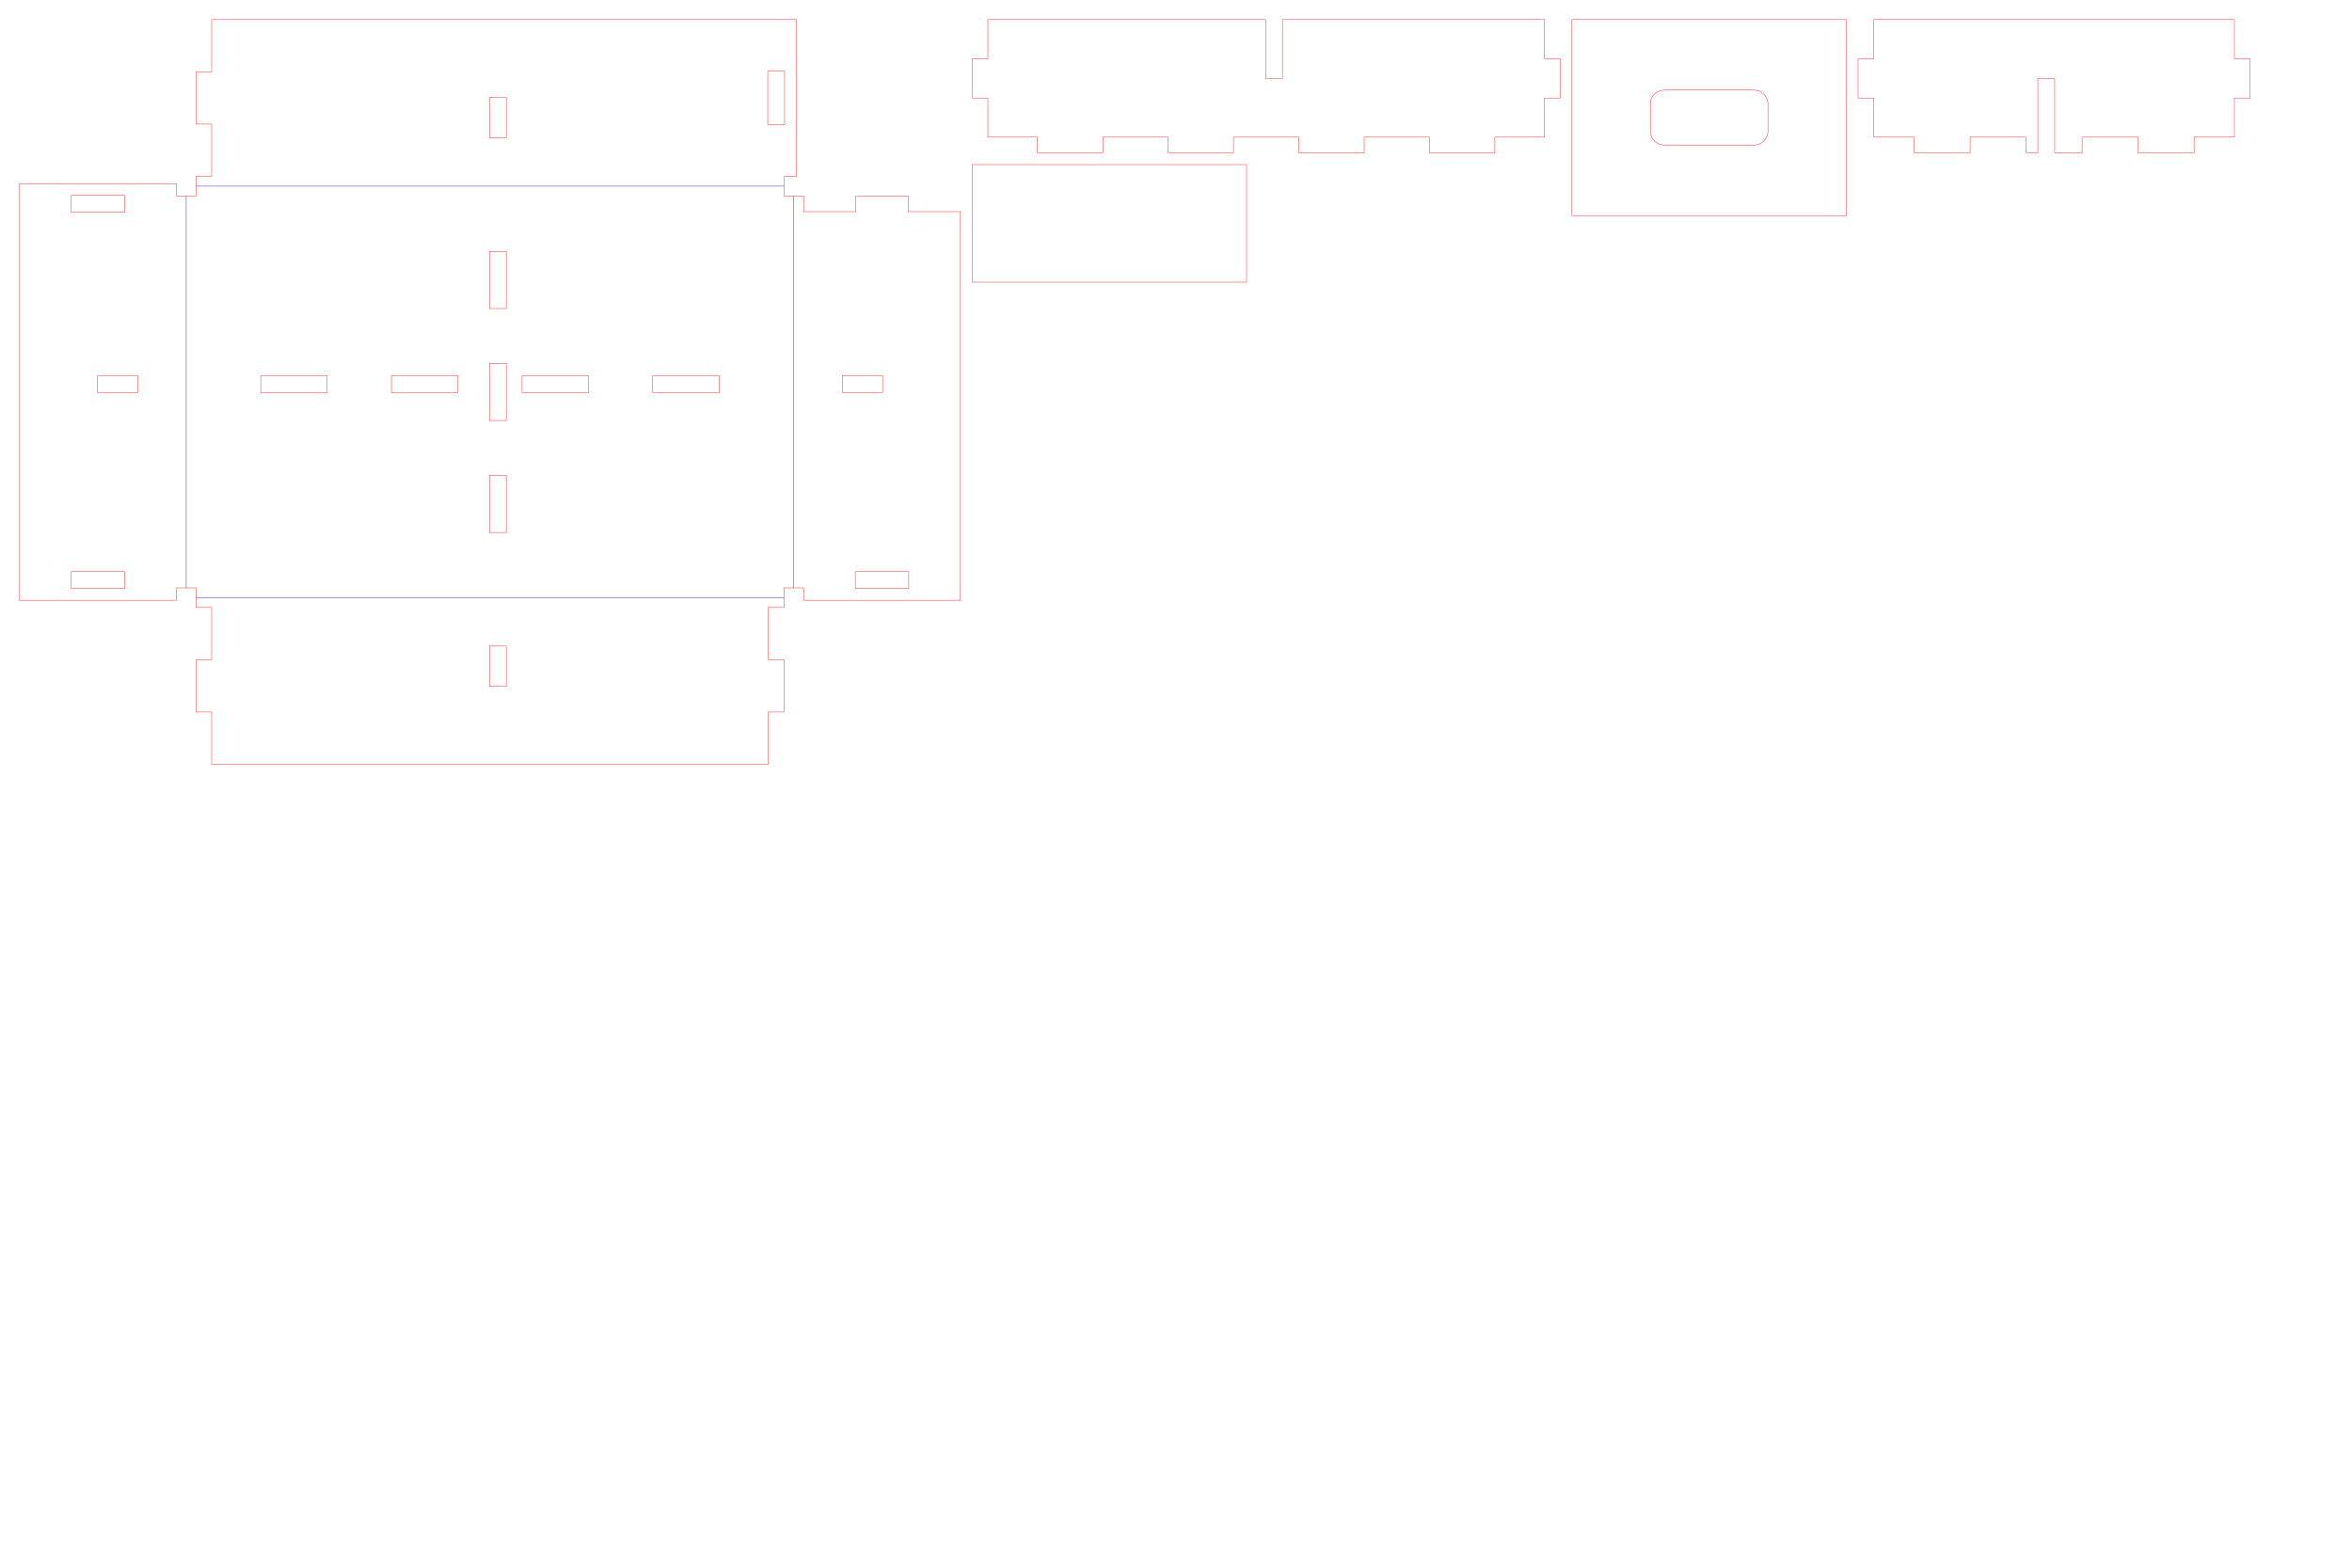
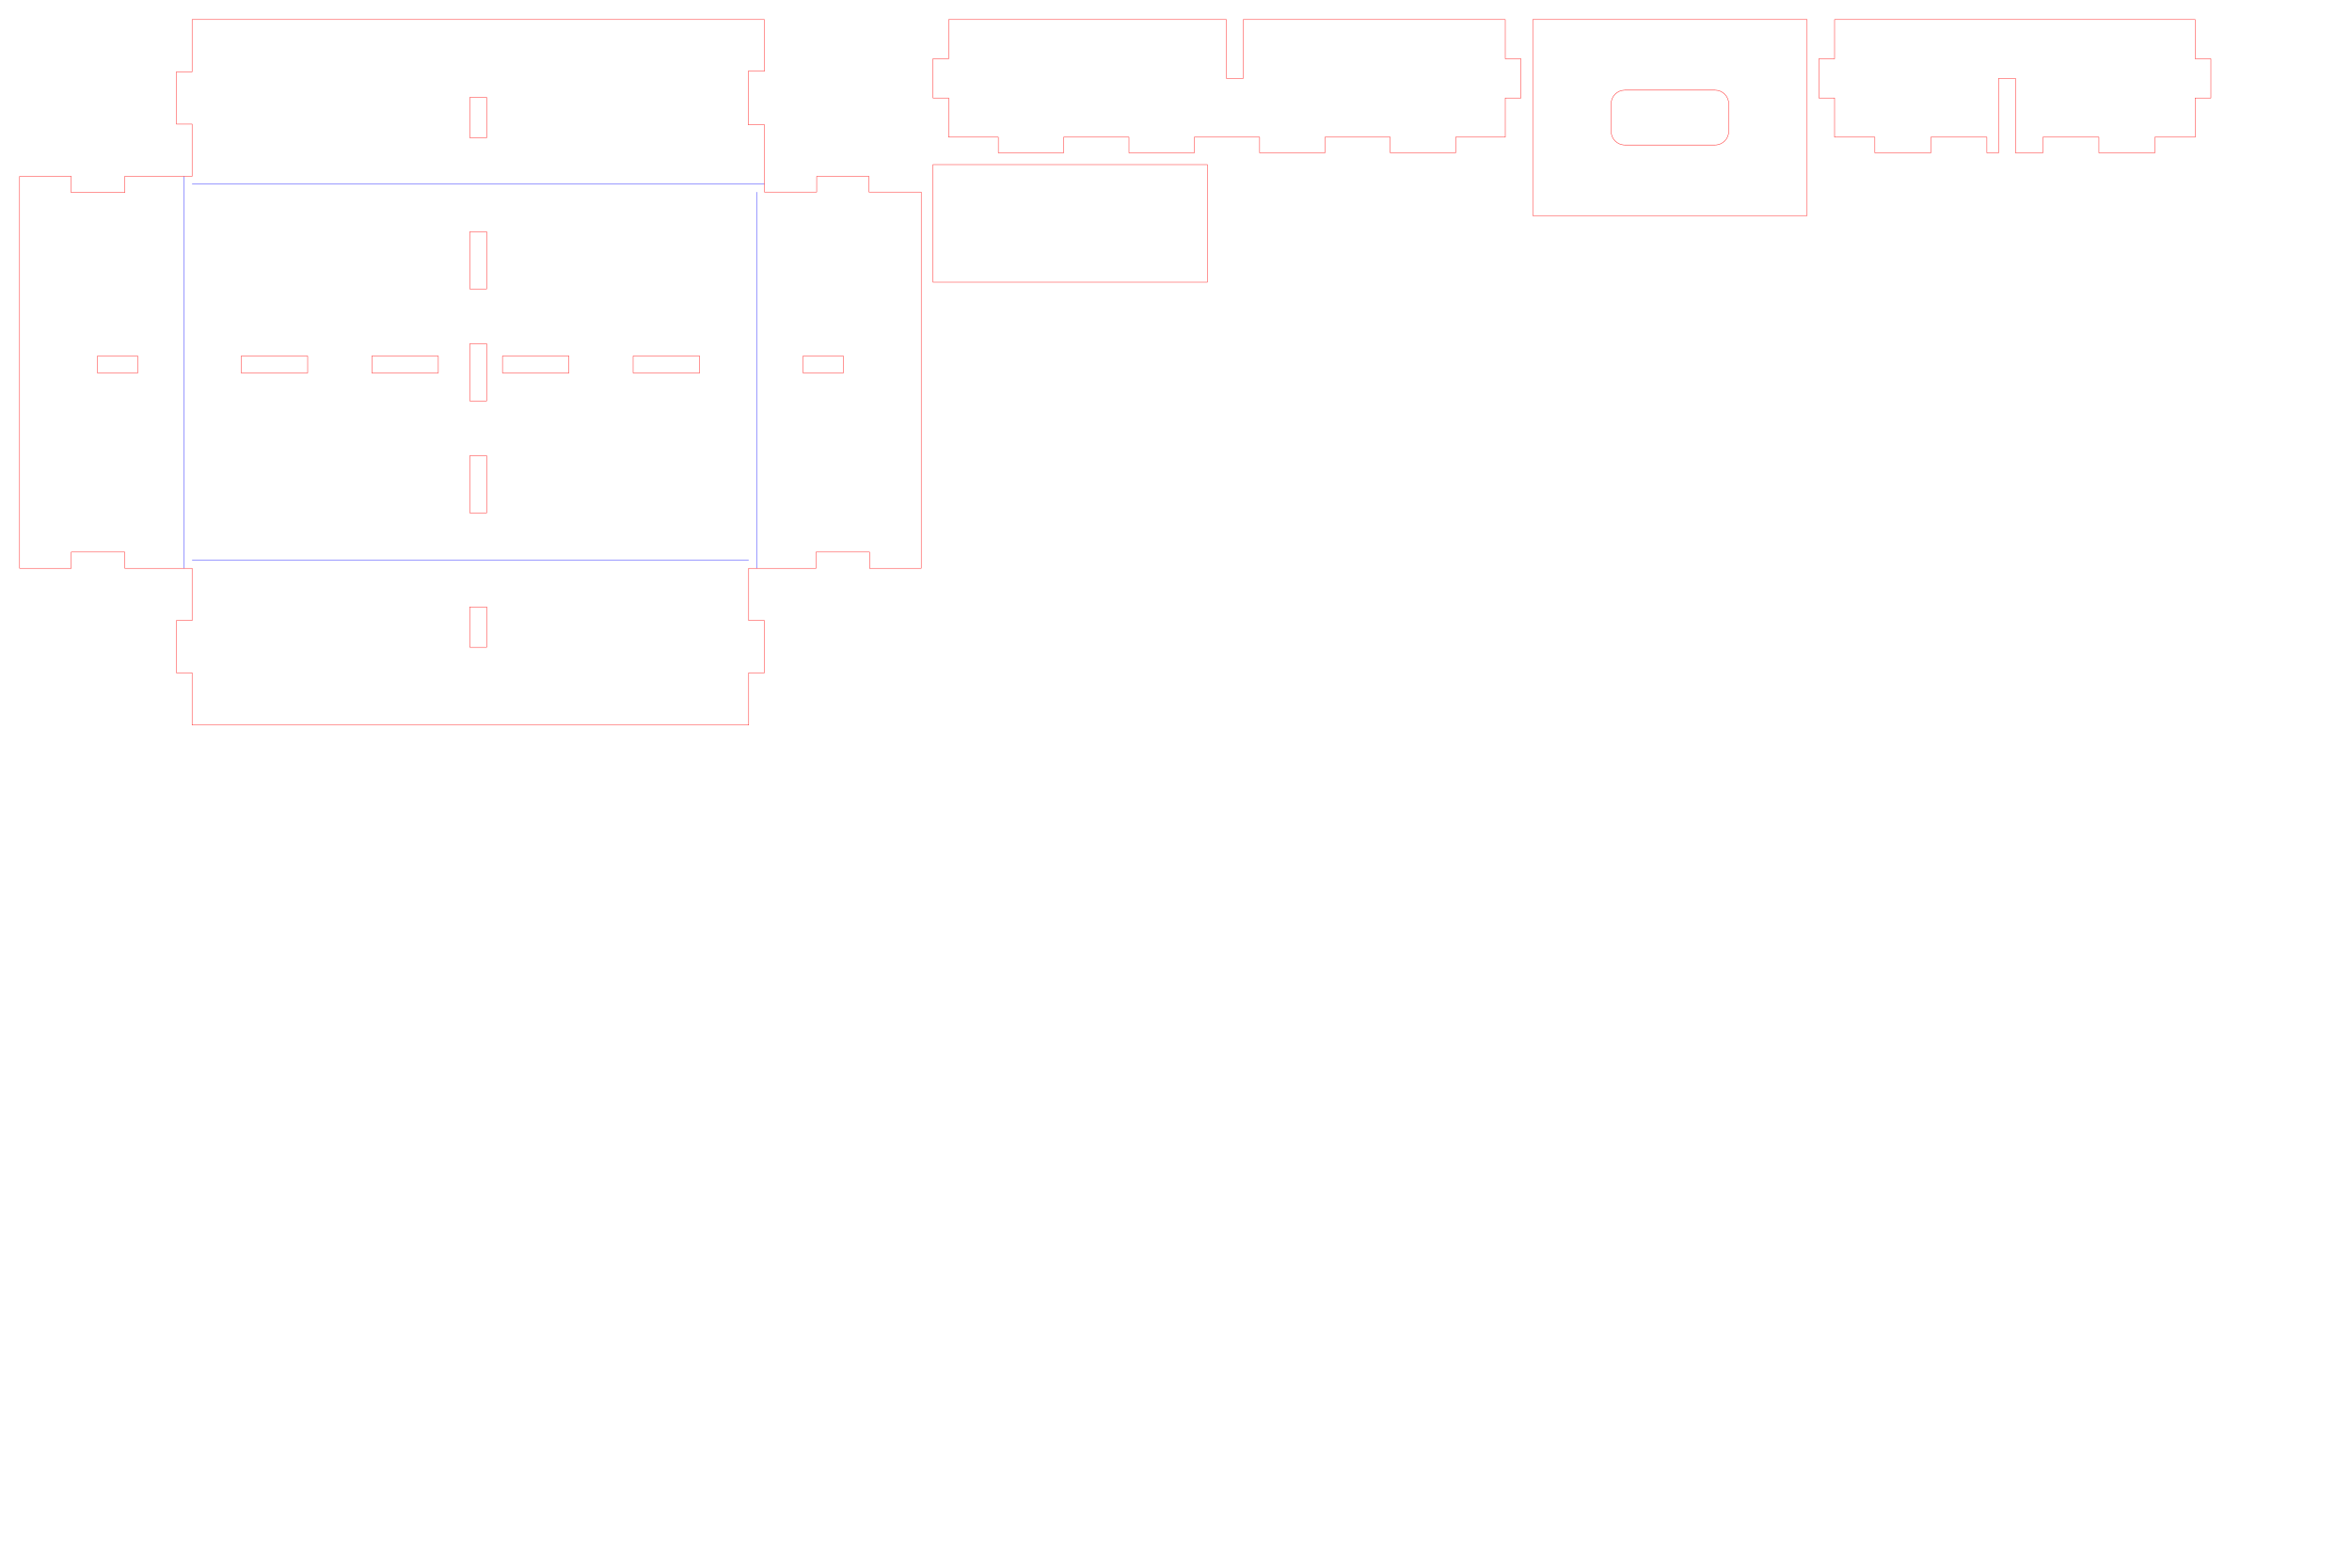
<svg xmlns="http://www.w3.org/2000/svg" width="600mm" height="400mm" viewBox="0 0 600 400">
  <g id="SCORE" fill="none" stroke="#0000FF" stroke-width="0.1">
-     <path d="M50 152.5 L200 152.5" />
-     <path d="M202.5 150 L202.5 50" />
-     <path d="M200 47.5 L50 47.5" />
-     <path d="M47.5 50 L47.5 150" />
+     <path d="M49 143 L191 143" />
+     <path d="M193 145 L193 49" />
+     <path d="M195 47 L49 47" />
+     <path d="M47 45 L47 145" />
  </g>
  <g id="CUT" fill="none" stroke="#FF0000" stroke-width="0.1">
-     <path d="M5 153.15 L45 153.15 L45 150 L50 150 L50 155 L54 155 L54 168.333 L50 168.333 L50 181.667 L54 181.667 L54 195 L196 195 L196 181.667 L200 181.667 L200 168.333 L196 168.333 L196 155 L200 155 L200 150 L205 150 L205 153.15 L245 153.15 L245 54 L231.667 54 L231.667 50 L218.333 50 L218.333 54 L205 54 L205 50 L200 50 L200 45 L203.15 45 L203.15 5 L54 5 L54 18.333 L50 18.333 L50 31.667 L54 31.667 L54 45 L50 45 L50 50 L45 50 L45 46.85 L5 46.85 Z" />
-     <path d="M66.517 100.15 L83.483 100.15 L83.483 95.85 L66.517 95.85 Z" />
-     <path d="M99.85 100.15 L116.817 100.15 L116.817 95.85 L99.85 95.85 Z" />
-     <path d="M133.183 100.15 L150.15 100.15 L150.15 95.85 L133.183 95.85 Z" />
-     <path d="M166.517 100.15 L183.483 100.15 L183.483 95.85 L166.517 95.85 Z" />
-     <path d="M124.85 78.721 L129.15 78.721 L129.15 64.136 L124.85 64.136 Z" />
-     <path d="M124.85 107.293 L129.15 107.293 L129.15 92.707 L124.85 92.707 Z" />
-     <path d="M124.85 135.864 L129.15 135.864 L129.15 121.279 L124.85 121.279 Z" />
-     <path d="M124.85 164.85 L129.15 164.85 L129.15 175.15 L124.85 175.15 Z" />
-     <path d="M218.183 150.15 L218.183 145.85 L231.817 145.85 L231.817 150.15 Z" />
-     <path d="M214.85 100.15 L214.85 95.85 L225.15 95.85 L225.15 100.15 Z" />
-     <path d="M200.15 31.817 L195.85 31.817 L195.85 18.183 L200.15 18.183 Z" />
-     <path d="M129.15 35.15 L124.85 35.15 L124.85 24.85 L129.15 24.85 Z" />
-     <path d="M31.817 145.85 L31.817 150.15 L18.183 150.15 L18.183 145.85 Z" />
-     <path d="M31.817 49.85 L31.817 54.15 L18.183 54.15 L18.183 49.85 Z" />
-     <path d="M35.15 95.85 L35.15 100.15 L24.85 100.15 L24.85 95.85 Z" />
-     <path d="M252 35 L264.667 35 L264.667 39 L281.333 39 L281.333 35 L298 35 L298 39 L314.667 39 L314.667 35 L331.333 35 L331.333 39 L348 39 L348 35 L364.667 35 L364.667 39 L381.333 39 L381.333 35 L394 35 L394 25 L398 25 L398 15 L394 15 L394 5 L327.15 5 L327.15 20 L322.85 20 L322.85 5 L252 5 L252 15 L248 15 L248 25 L252 25 Z" />
-     <path d="M478 35 L488.286 35 L488.286 39 L502.571 39 L502.571 35 L516.857 35 L516.857 39 L519.85 39 L519.85 20 L524.15 20 L524.15 39 L531.143 39 L531.143 35 L545.429 35 L545.429 39 L559.714 39 L559.714 35 L570 35 L570 25 L574 25 L574 15 L570 15 L570 5 L478 5 L478 15 L474 15 L474 25 L478 25 Z" />
-     <path d="M401 55 L471 55 L471 5 L401 5 Z" />
-     <path d="M424.5 37 L447.5 37 A3.5 3.5 0 0 0 451 33.5 L451 26.5 A3.5 3.5 0 0 0 447.5 23 L424.5 23 A3.5 3.5 0 0 0 421 26.5 L421 33.5 A3.5 3.5 0 0 0 424.5 37 Z" />
-     <path d="M248 72 L318 72 L318 42 L248 42 Z" />
+     <path d="M5 145 L18.183 145 L18.183 140.85 L31.817 140.85 L31.817 145 L49 145 L49 158.333 L45 158.333 L45 171.667 L49 171.667 L49 185 L191 185 L191 171.667 L195 171.667 L195 158.333 L191 158.333 L191 145 L208.183 145 L208.183 140.85 L221.817 140.85 L221.817 145 L235 145 L235 49 L221.667 49 L221.667 45 L208.333 45 L208.333 49 L195 49 L195 31.817 L190.85 31.817 L190.85 18.183 L195 18.183 L195 5 L49 5 L49 18.333 L45 18.333 L45 31.667 L49 31.667 L49 45 L31.817 45 L31.817 49.15 L18.183 49.15 L18.183 45 L5 45 Z" />
+     <path d="M61.517 95.15 L78.483 95.15 L78.483 90.85 L61.517 90.85 Z" />
+     <path d="M94.85 95.15 L111.817 95.15 L111.817 90.85 L94.85 90.85 Z" />
+     <path d="M128.183 95.15 L145.15 95.15 L145.15 90.85 L128.183 90.85 Z" />
+     <path d="M161.517 95.15 L178.483 95.15 L178.483 90.85 L161.517 90.85 Z" />
+     <path d="M119.85 73.721 L124.15 73.721 L124.15 59.136 L119.85 59.136 Z" />
+     <path d="M119.85 102.293 L124.15 102.293 L124.15 87.707 L119.85 87.707 Z" />
+     <path d="M119.85 130.864 L124.15 130.864 L124.15 116.279 L119.85 116.279 Z" />
+     <path d="M119.85 154.85 L124.15 154.85 L124.15 165.15 L119.85 165.15 Z" />
+     <path d="M204.85 95.15 L204.85 90.85 L215.15 90.85 L215.15 95.15 Z" />
+     <path d="M124.15 35.15 L119.85 35.15 L119.85 24.85 L124.15 24.85 Z" />
+     <path d="M35.15 90.85 L35.15 95.15 L24.85 95.15 L24.85 90.85 Z" />
+     <path d="M242 35 L254.667 35 L254.667 39 L271.333 39 L271.333 35 L288 35 L288 39 L304.667 39 L304.667 35 L321.333 35 L321.333 39 L338 39 L338 35 L354.667 35 L354.667 39 L371.333 39 L371.333 35 L384 35 L384 25 L388 25 L388 15 L384 15 L384 5 L317.15 5 L317.15 20 L312.85 20 L312.85 5 L242 5 L242 15 L238 15 L238 25 L242 25 Z" />
+     <path d="M468 35 L478.286 35 L478.286 39 L492.571 39 L492.571 35 L506.857 35 L506.857 39 L509.85 39 L509.85 20 L514.15 20 L514.15 39 L521.143 39 L521.143 35 L535.429 35 L535.429 39 L549.714 39 L549.714 35 L560 35 L560 25 L564 25 L564 15 L560 15 L560 5 L468 5 L468 15 L464 15 L464 25 L468 25 Z" />
+     <path d="M391 55 L461 55 L461 5 L391 5 Z" />
+     <path d="M414.5 37 L437.5 37 A3.5 3.5 0 0 0 441 33.5 L441 26.5 A3.5 3.5 0 0 0 437.5 23 L414.5 23 A3.5 3.5 0 0 0 411 26.5 L411 33.5 A3.5 3.5 0 0 0 414.5 37 Z" />
+     <path d="M238 72 L308 72 L308 42 L238 42 Z" />
  </g>
</svg>
